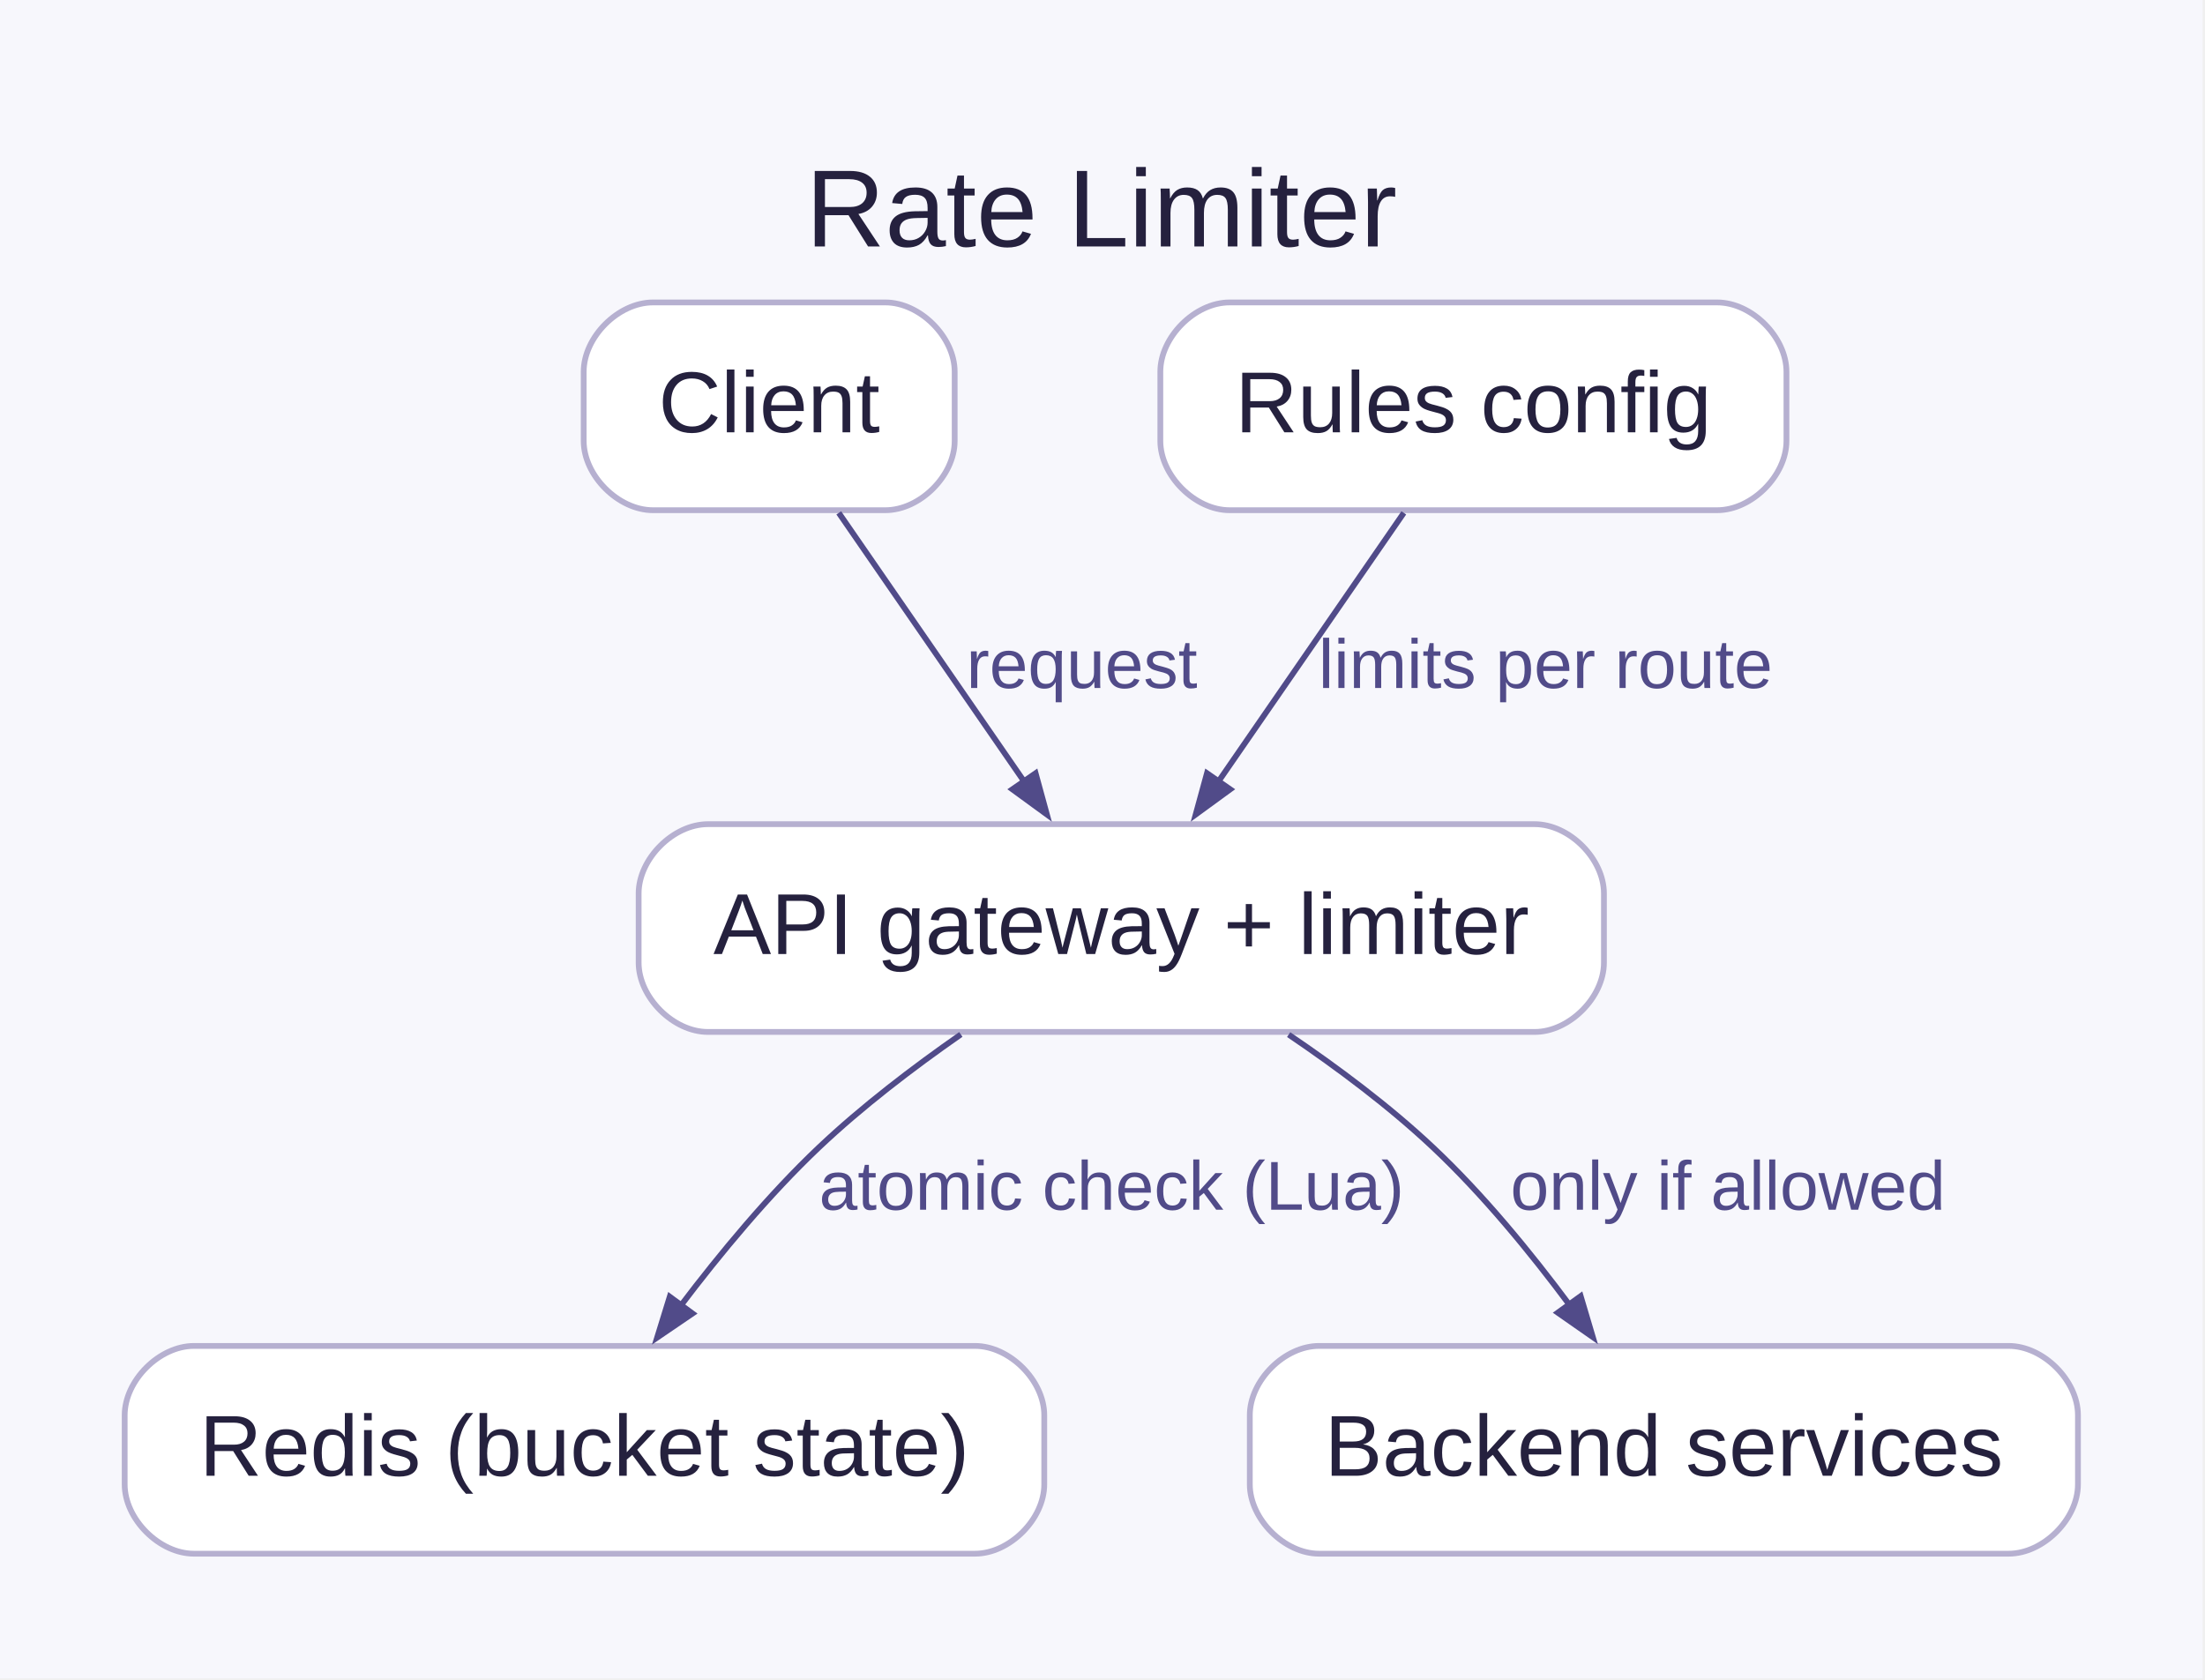
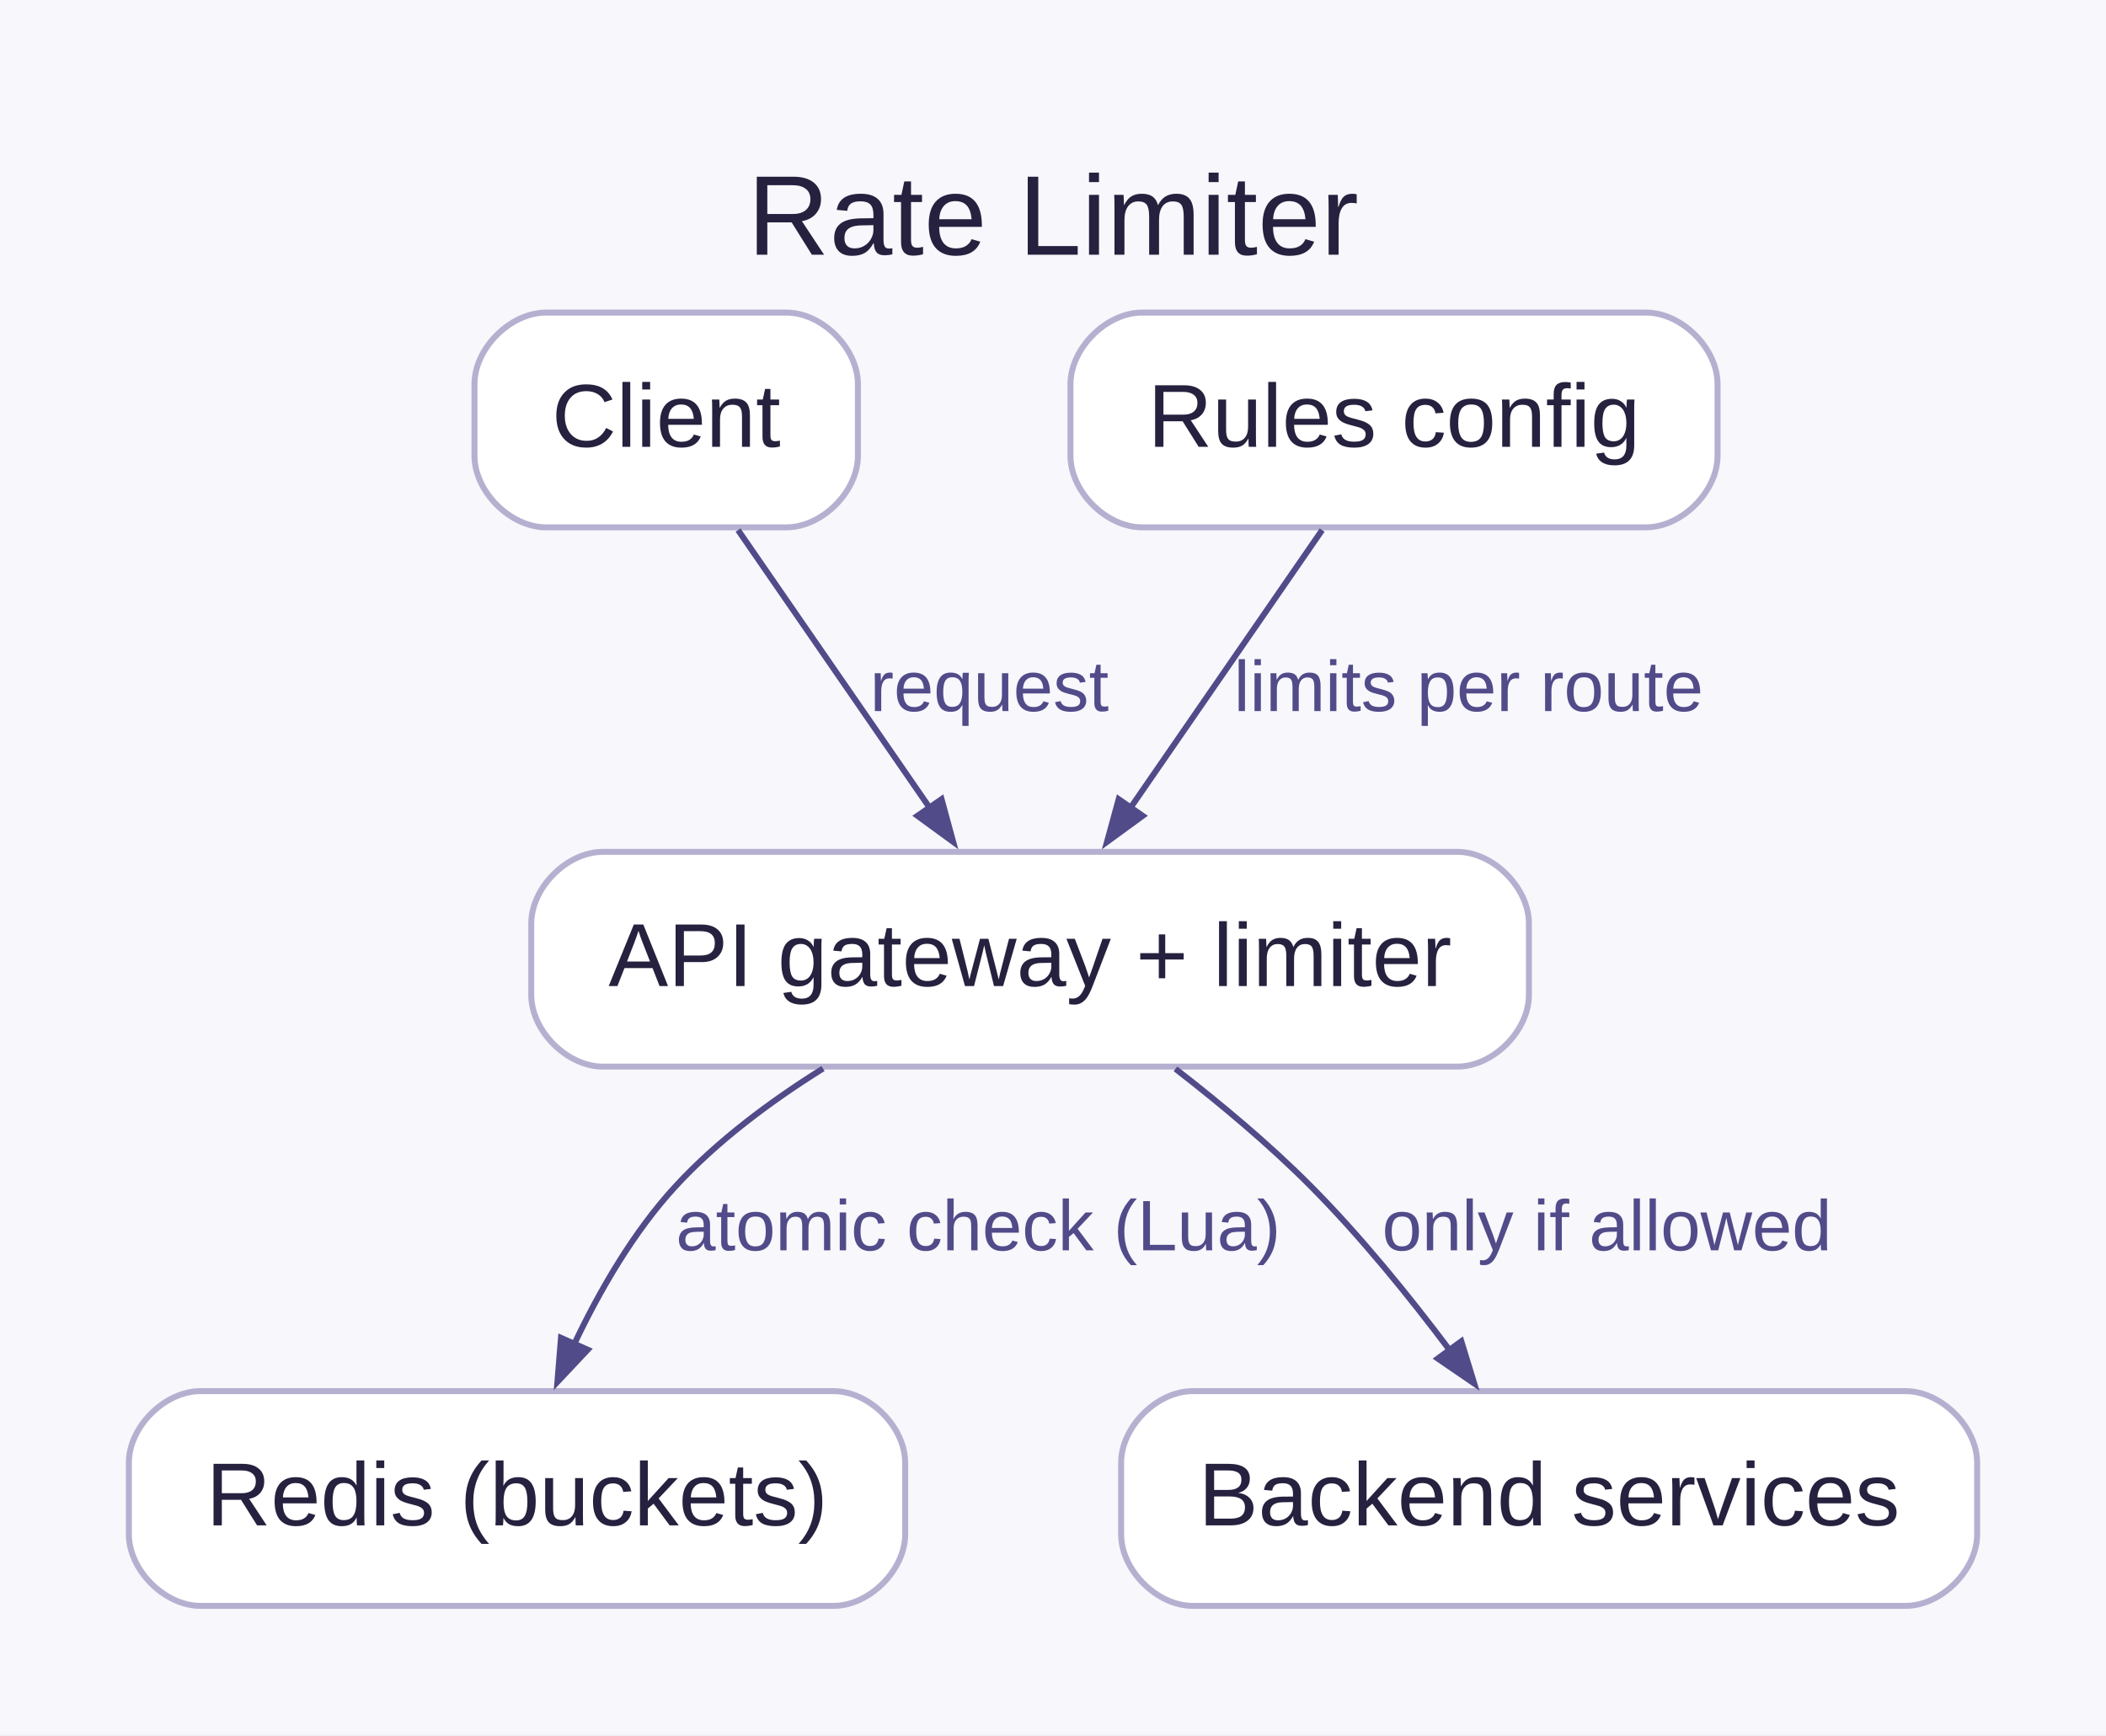
- <svg xmlns="http://www.w3.org/2000/svg" width="382pt" height="291pt" viewBox="0.00 0.00 382.00 291.00" role="img" aria-labelledby="answer-title answer-desc">
+ <svg xmlns="http://www.w3.org/2000/svg" width="353pt" height="291pt" viewBox="0.00 0.00 353.00 291.00" role="img" aria-labelledby="answer-title answer-desc">
  <g id="graph0" class="graph" transform="scale(1 1) rotate(0) translate(21.6 269.2)">
-     <polygon fill="#f7f7fc" stroke="none" points="-21.6,21.6 -21.6,-269.2 359.99,-269.2 359.99,21.6 -21.6,21.6" />
-     <text xml:space="preserve" text-anchor="middle" x="169.2" y="-226.5" font-family="Arial" font-size="19.00" fill="#25213e">Rate Limiter</text>
+     <polygon fill="#f7f7fc" stroke="none" points="-21.6,21.6 -21.6,-269.2 331.4,-269.2 331.4,21.6 -21.6,21.6" />
+     <text xml:space="preserve" text-anchor="middle" x="154.9" y="-226.5" font-family="Arial" font-size="19.00" fill="#25213e">Rate Limiter</text>
    <g id="node1" class="node">
-       <path fill="#ffffff" stroke="#b6b0d0" d="M131.79,-216.8C131.79,-216.8 91.52,-216.8 91.52,-216.8 85.52,-216.8 79.52,-210.8 79.52,-204.8 79.52,-204.8 79.52,-192.8 79.52,-192.8 79.52,-186.8 85.52,-180.8 91.52,-180.8 91.52,-180.8 131.79,-180.8 131.79,-180.8 137.79,-180.8 143.79,-186.8 143.79,-192.8 143.79,-192.8 143.79,-204.8 143.79,-204.8 143.79,-210.8 137.79,-216.8 131.79,-216.8" />
-       <text xml:space="preserve" text-anchor="middle" x="111.65" y="-194.3" font-family="Arial" font-size="15.00" fill="#25213e">Client</text>
+       <path fill="#ffffff" stroke="#b6b0d0" d="M110.2,-216.8C110.2,-216.8 69.93,-216.8 69.93,-216.8 63.93,-216.8 57.93,-210.8 57.93,-204.8 57.93,-204.8 57.93,-192.8 57.93,-192.8 57.93,-186.8 63.93,-180.8 69.93,-180.8 69.93,-180.8 110.2,-180.8 110.2,-180.8 116.2,-180.8 122.2,-186.8 122.2,-192.8 122.2,-192.8 122.2,-204.8 122.2,-204.8 122.2,-210.8 116.2,-216.8 110.2,-216.8" />
+       <text xml:space="preserve" text-anchor="middle" x="90.06" y="-194.3" font-family="Arial" font-size="15.00" fill="#25213e">Client</text>
    </g>
    <g id="node2" class="node">
-       <path fill="#ffffff" stroke="#b6b0d0" d="M244.27,-126.4C244.27,-126.4 101.04,-126.4 101.04,-126.4 95.04,-126.4 89.04,-120.4 89.04,-114.4 89.04,-114.4 89.04,-102.4 89.04,-102.4 89.04,-96.4 95.04,-90.4 101.04,-90.4 101.04,-90.4 244.27,-90.4 244.27,-90.4 250.27,-90.4 256.27,-96.4 256.27,-102.4 256.27,-102.4 256.27,-114.4 256.27,-114.4 256.27,-120.4 250.27,-126.4 244.27,-126.4" />
-       <text xml:space="preserve" text-anchor="middle" x="172.65" y="-103.9" font-family="Arial" font-size="15.00" fill="#25213e">API gateway + limiter</text>
+       <path fill="#ffffff" stroke="#b6b0d0" d="M222.67,-126.4C222.67,-126.4 79.45,-126.4 79.45,-126.4 73.45,-126.4 67.45,-120.4 67.45,-114.4 67.45,-114.4 67.45,-102.4 67.45,-102.4 67.45,-96.4 73.45,-90.4 79.45,-90.4 79.45,-90.4 222.67,-90.4 222.67,-90.4 228.67,-90.4 234.67,-96.4 234.67,-102.4 234.67,-102.4 234.67,-114.4 234.67,-114.4 234.67,-120.4 228.67,-126.4 222.67,-126.4" />
+       <text xml:space="preserve" text-anchor="middle" x="151.06" y="-103.9" font-family="Arial" font-size="15.00" fill="#25213e">API gateway + limiter</text>
    </g>
    <g id="edge1" class="edge">
-       <path fill="none" stroke="#514b89" d="M123.71,-180.34C132.9,-167.02 145.67,-148.51 155.86,-133.74" />
-       <polygon fill="#514b89" stroke="#514b89" points="157.81,-135.23 159.77,-128.07 153.78,-132.44 157.81,-135.23" />
-       <text xml:space="preserve" text-anchor="middle" x="165.82" y="-150" font-family="Arial" font-size="12.00" fill="#514b89">request</text>
+       <path fill="none" stroke="#514b89" d="M102.11,-180.34C111.3,-167.02 124.07,-148.51 134.26,-133.74" />
+       <polygon fill="#514b89" stroke="#514b89" points="136.22,-135.23 138.17,-128.07 132.18,-132.44 136.22,-135.23" />
+       <text xml:space="preserve" text-anchor="middle" x="144.23" y="-150" font-family="Arial" font-size="12.00" fill="#514b89">request</text>
    </g>
    <g id="node3" class="node">
-       <path fill="#ffffff" stroke="#b6b0d0" d="M147.31,-36C147.31,-36 12,-36 12,-36 6,-36 0,-30 0,-24 0,-24 0,-12 0,-12 0,-6 6,0 12,0 12,0 147.31,0 147.31,0 153.31,0 159.31,-6 159.31,-12 159.31,-12 159.31,-24 159.31,-24 159.31,-30 153.31,-36 147.31,-36" />
-       <text xml:space="preserve" text-anchor="middle" x="79.65" y="-13.5" font-family="Arial" font-size="15.00" fill="#25213e">Redis (bucket state)</text>
+       <path fill="#ffffff" stroke="#b6b0d0" d="M118.12,-36C118.12,-36 12,-36 12,-36 6,-36 0,-30 0,-24 0,-24 0,-12 0,-12 0,-6 6,0 12,0 12,0 118.12,0 118.12,0 124.12,0 130.12,-6 130.12,-12 130.12,-12 130.12,-24 130.12,-24 130.12,-30 124.12,-36 118.12,-36" />
+       <text xml:space="preserve" text-anchor="middle" x="65.06" y="-13.5" font-family="Arial" font-size="15.00" fill="#25213e">Redis (buckets)</text>
    </g>
    <g id="edge2" class="edge">
-       <path fill="none" stroke="#514b89" d="M144.86,-89.97C136.57,-84.2 127.72,-77.44 120.28,-70.4 111.6,-62.17 103.19,-52.03 96.3,-42.93" />
-       <polygon fill="#514b89" stroke="#514b89" points="98.38,-41.62 92.24,-37.44 94.43,-44.53 98.38,-41.62" />
-       <text xml:space="preserve" text-anchor="middle" x="170.97" y="-59.6" font-family="Arial" font-size="12.00" fill="#514b89">atomic check (Lua)</text>
+       <path fill="none" stroke="#514b89" d="M116.35,-90.08C107.59,-84.61 98.69,-77.98 91.69,-70.4 84.62,-62.75 78.91,-52.87 74.62,-43.82" />
+       <polygon fill="#514b89" stroke="#514b89" points="76.91,-42.94 71.83,-37.54 72.43,-44.93 76.91,-42.94" />
+       <text xml:space="preserve" text-anchor="middle" x="142.37" y="-59.6" font-family="Arial" font-size="12.00" fill="#514b89">atomic check (Lua)</text>
    </g>
    <g id="node4" class="node">
-       <path fill="#ffffff" stroke="#b6b0d0" d="M326.39,-36C326.39,-36 206.92,-36 206.92,-36 200.92,-36 194.92,-30 194.92,-24 194.92,-24 194.92,-12 194.92,-12 194.92,-6 200.92,0 206.92,0 206.92,0 326.39,0 326.39,0 332.39,0 338.39,-6 338.39,-12 338.39,-12 338.39,-24 338.39,-24 338.39,-30 332.39,-36 326.39,-36" />
-       <text xml:space="preserve" text-anchor="middle" x="266.65" y="-13.5" font-family="Arial" font-size="15.00" fill="#25213e">Backend services</text>
+       <path fill="#ffffff" stroke="#b6b0d0" d="M297.8,-36C297.8,-36 178.32,-36 178.32,-36 172.32,-36 166.32,-30 166.32,-24 166.32,-24 166.32,-12 166.32,-12 166.32,-6 172.32,0 178.32,0 178.32,0 297.8,0 297.8,0 303.8,0 309.8,-6 309.8,-12 309.8,-12 309.8,-24 309.8,-24 309.8,-30 303.8,-36 297.8,-36" />
+       <text xml:space="preserve" text-anchor="middle" x="238.06" y="-13.5" font-family="Arial" font-size="15.00" fill="#25213e">Backend services</text>
    </g>
    <g id="edge3" class="edge">
-       <path fill="none" stroke="#514b89" d="M201.65,-89.94C210.12,-84.21 219.12,-77.49 226.65,-70.4 235.32,-62.25 243.61,-52.12 250.38,-43.01" />
-       <polygon fill="#514b89" stroke="#514b89" points="252.24,-44.63 254.35,-37.52 248.27,-41.76 252.24,-44.63" />
-       <text xml:space="preserve" text-anchor="middle" x="277.76" y="-59.6" font-family="Arial" font-size="12.00" fill="#514b89">only if allowed</text>
+       <path fill="none" stroke="#514b89" d="M175.43,-90.02C183.01,-84.15 191.18,-77.32 198.06,-70.4 206.45,-61.97 214.7,-51.79 221.5,-42.72" />
+       <polygon fill="#514b89" stroke="#514b89" points="223.34,-44.36 225.51,-37.27 219.39,-41.46 223.34,-44.36" />
+       <text xml:space="preserve" text-anchor="middle" x="247.75" y="-59.6" font-family="Arial" font-size="12.00" fill="#514b89">only if allowed</text>
    </g>
    <g id="node5" class="node">
-       <path fill="#ffffff" stroke="#b6b0d0" d="M275.89,-216.8C275.89,-216.8 191.42,-216.8 191.42,-216.8 185.42,-216.8 179.42,-210.8 179.42,-204.8 179.42,-204.8 179.42,-192.8 179.42,-192.8 179.42,-186.8 185.42,-180.8 191.42,-180.8 191.42,-180.8 275.89,-180.8 275.89,-180.8 281.89,-180.8 287.89,-186.8 287.89,-192.8 287.89,-192.8 287.89,-204.8 287.89,-204.8 287.89,-210.8 281.89,-216.8 275.89,-216.8" />
-       <text xml:space="preserve" text-anchor="middle" x="233.65" y="-194.3" font-family="Arial" font-size="15.00" fill="#25213e">Rules config</text>
+       <path fill="#ffffff" stroke="#b6b0d0" d="M254.29,-216.8C254.29,-216.8 169.83,-216.8 169.83,-216.8 163.83,-216.8 157.83,-210.8 157.83,-204.8 157.83,-204.8 157.83,-192.8 157.83,-192.8 157.83,-186.8 163.83,-180.8 169.83,-180.8 169.83,-180.8 254.29,-180.8 254.29,-180.8 260.29,-180.8 266.29,-186.8 266.29,-192.8 266.29,-192.8 266.29,-204.8 266.29,-204.8 266.29,-210.8 260.29,-216.8 254.29,-216.8" />
+       <text xml:space="preserve" text-anchor="middle" x="212.06" y="-194.3" font-family="Arial" font-size="15.00" fill="#25213e">Rules config</text>
    </g>
    <g id="edge4" class="edge">
-       <path fill="none" stroke="#514b89" d="M221.6,-180.34C212.41,-167.02 199.64,-148.51 189.45,-133.74" />
-       <polygon fill="#514b89" stroke="#514b89" points="191.53,-132.44 185.54,-128.07 187.5,-135.23 191.53,-132.44" />
-       <text xml:space="preserve" text-anchor="middle" x="246.15" y="-150" font-family="Arial" font-size="12.00" fill="#514b89">limits per route</text>
+       <path fill="none" stroke="#514b89" d="M200.01,-180.34C190.82,-167.02 178.05,-148.51 167.86,-133.74" />
+       <polygon fill="#514b89" stroke="#514b89" points="169.94,-132.44 163.95,-128.07 165.91,-135.23 169.94,-132.44" />
+       <text xml:space="preserve" text-anchor="middle" x="224.56" y="-150" font-family="Arial" font-size="12.00" fill="#514b89">limits per route</text>
    </g>
  </g>
</svg>
